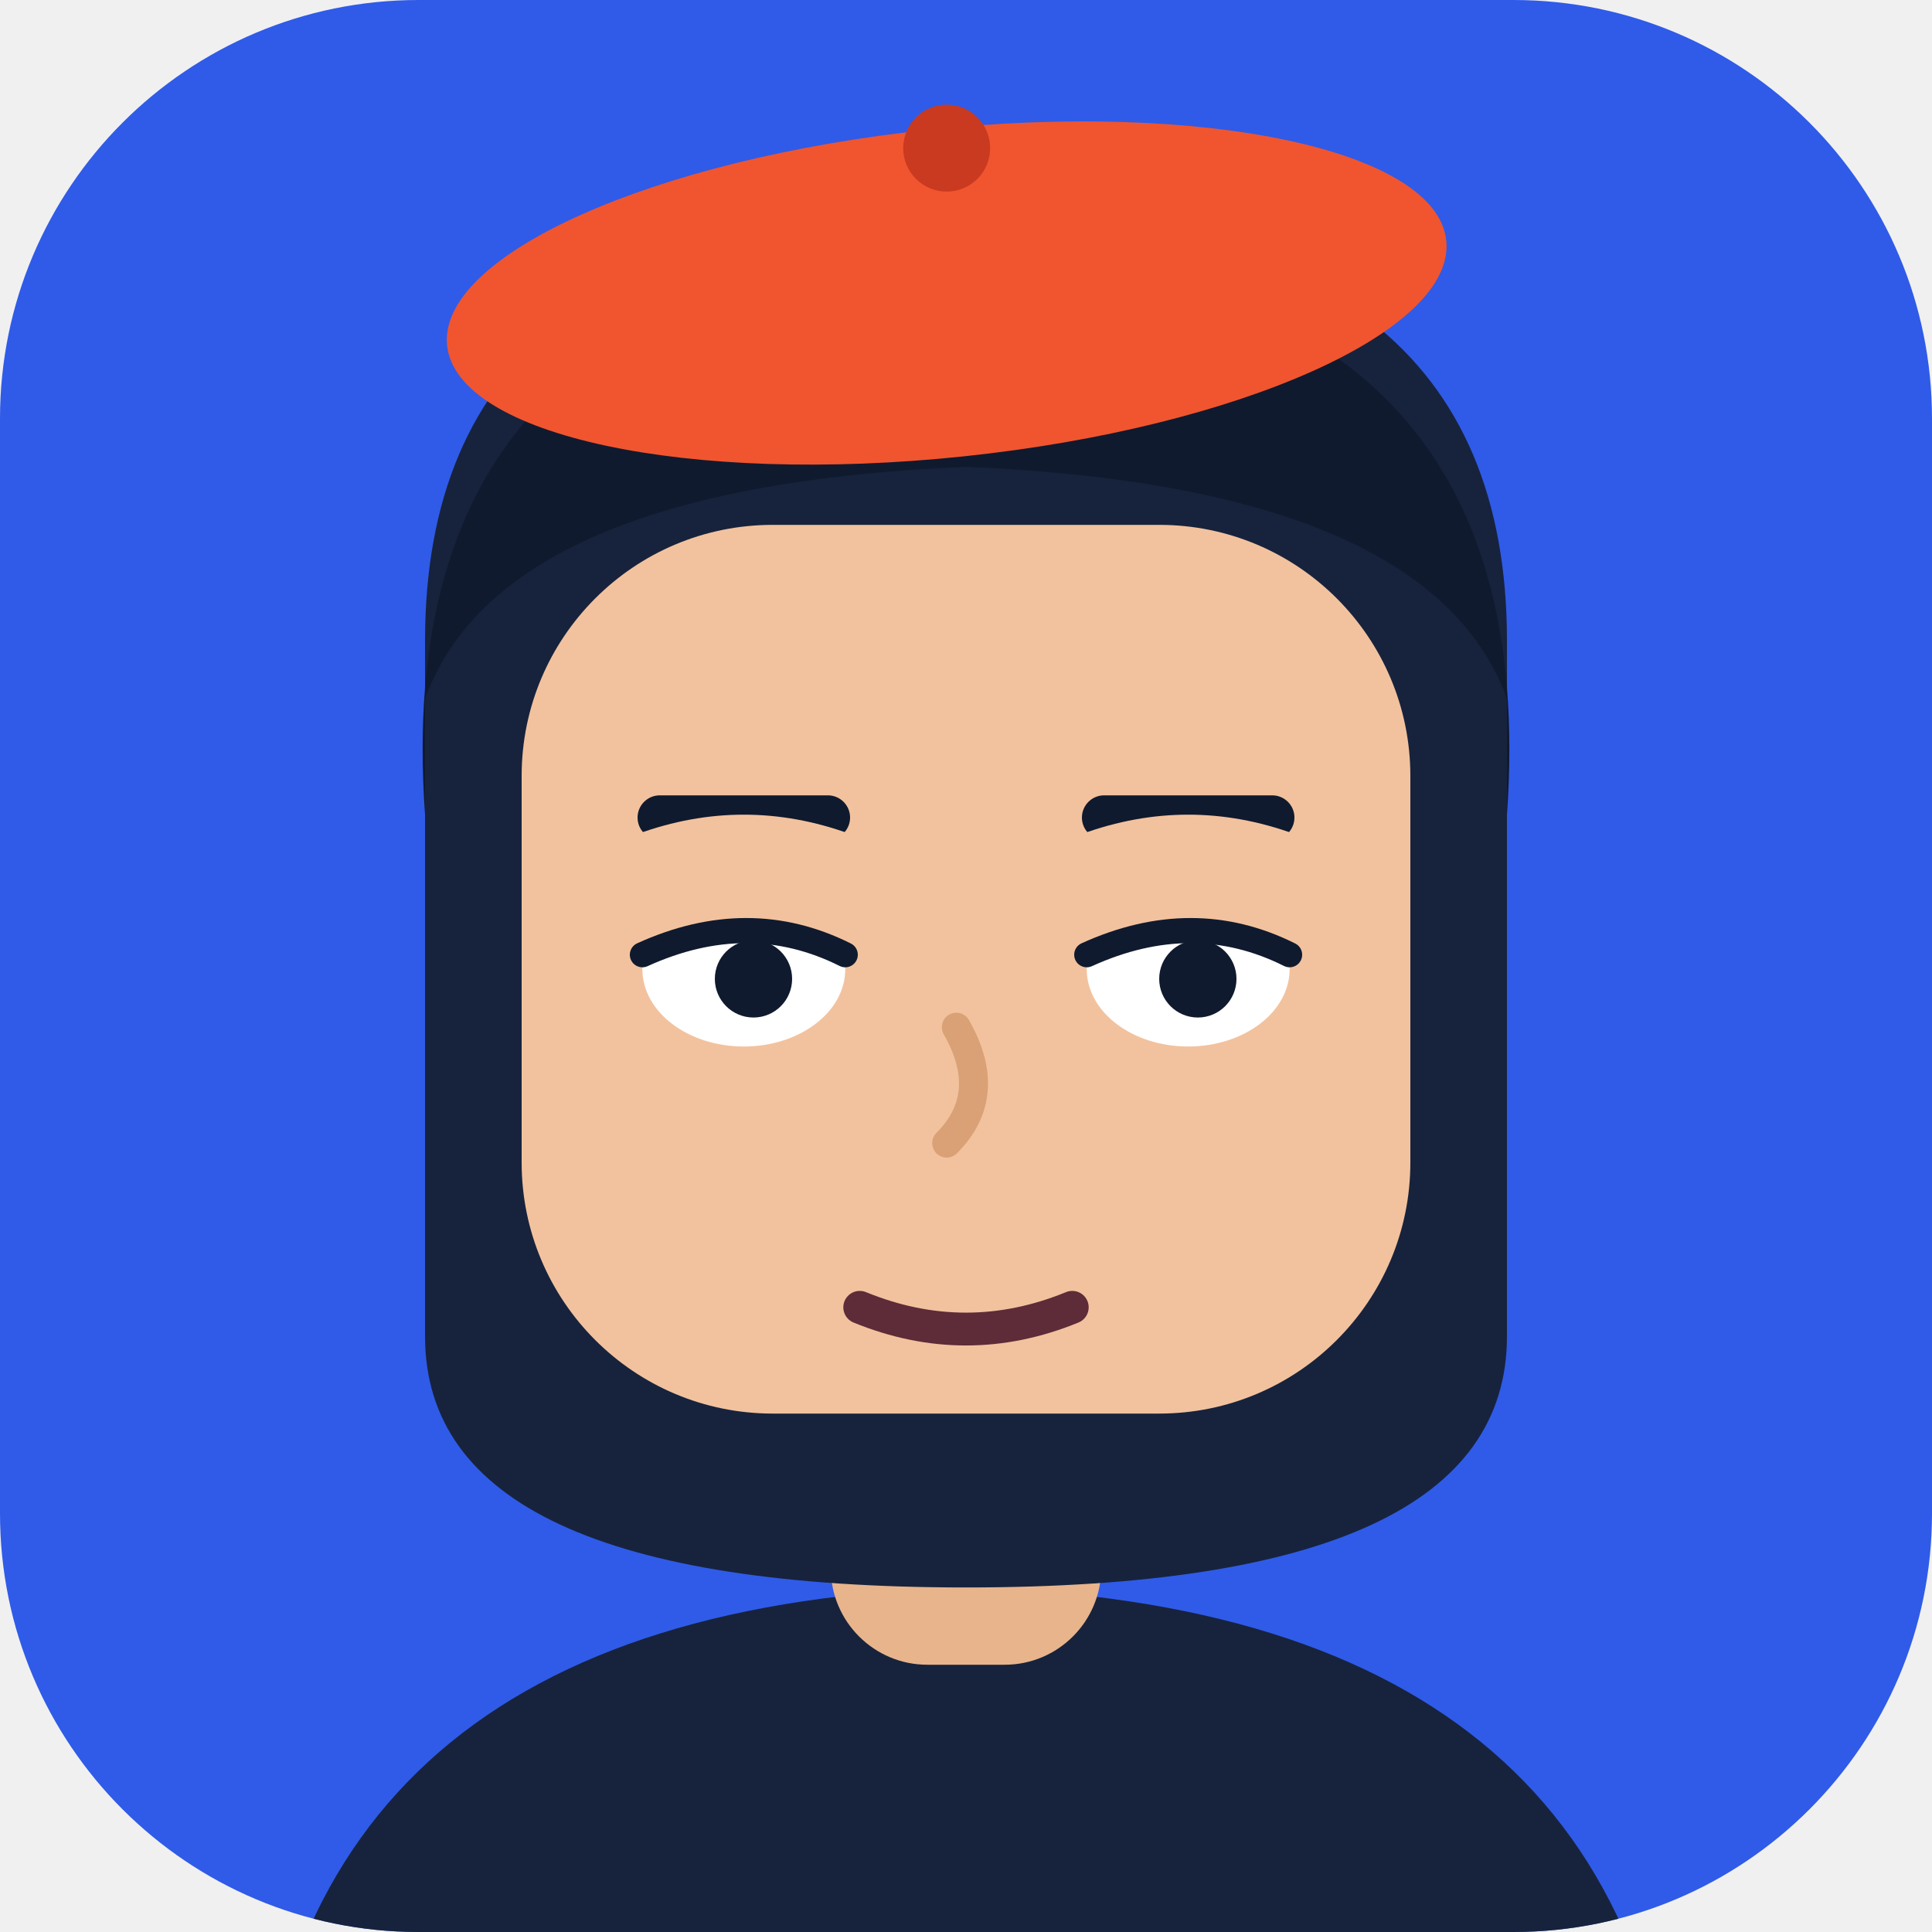
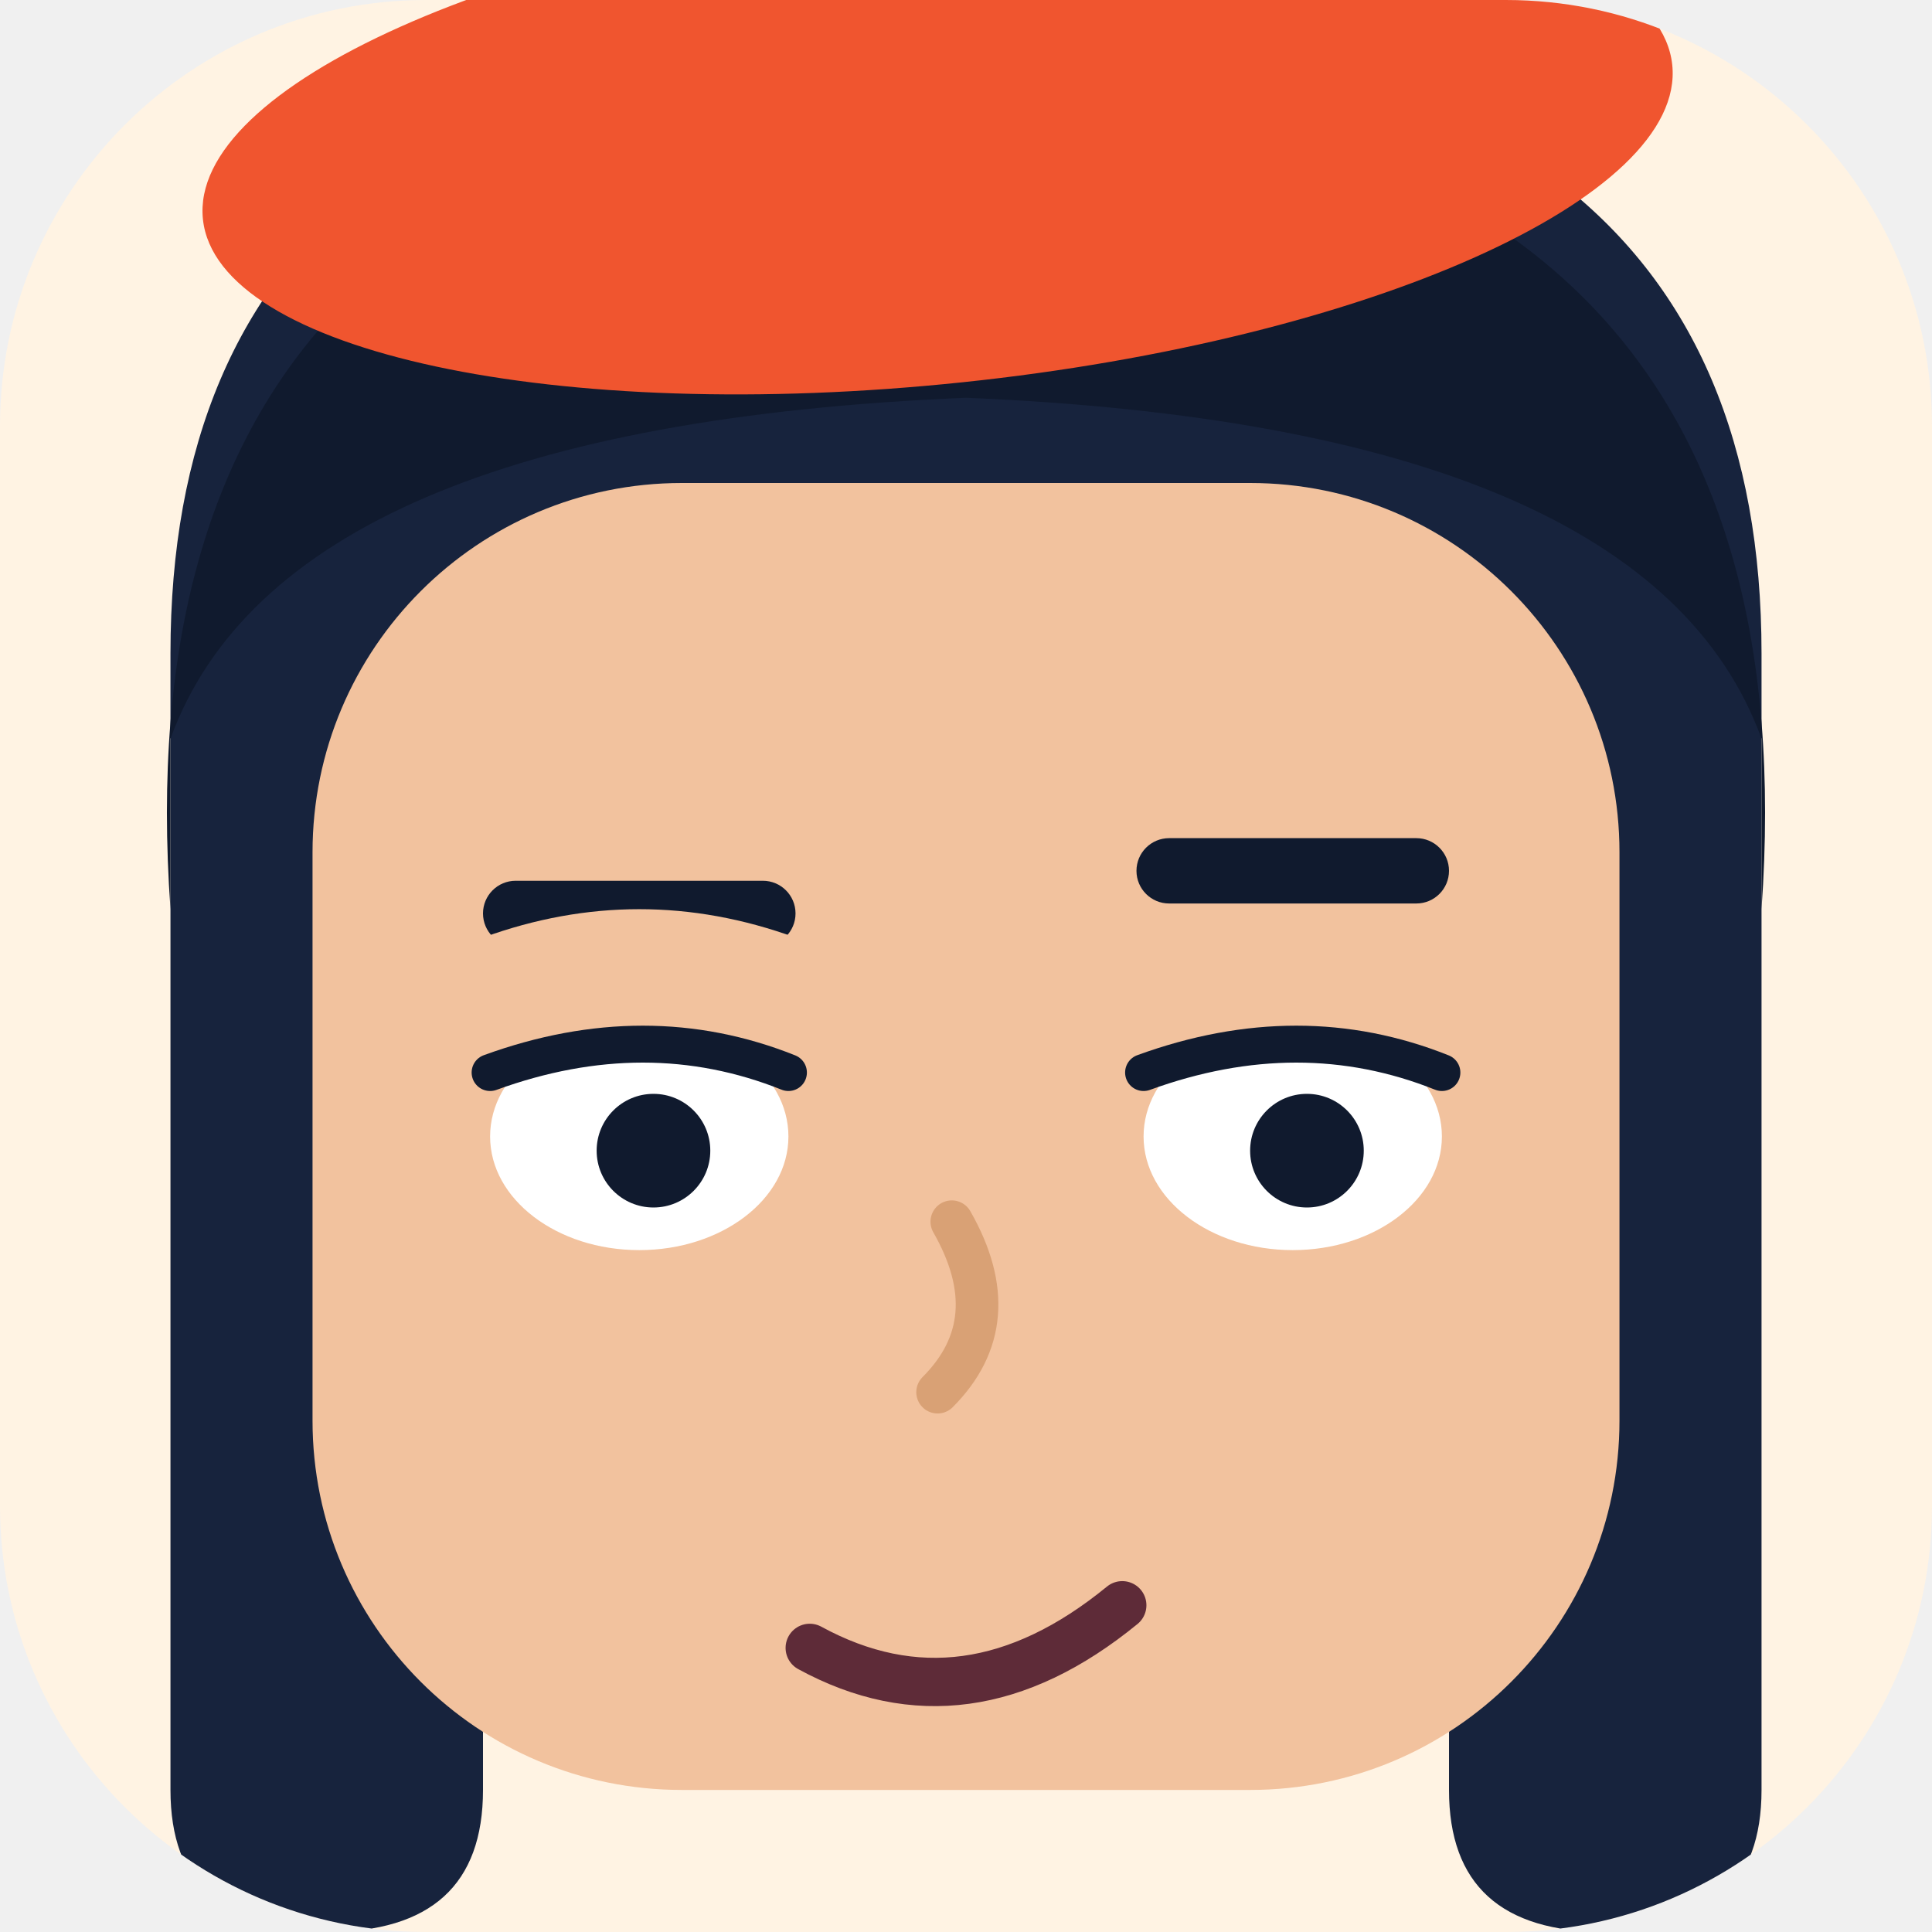
- <svg xmlns="http://www.w3.org/2000/svg" viewBox="0 0 240 240">
+ <svg xmlns="http://www.w3.org/2000/svg" viewBox="52 32 136 136">
  <defs>
    <clipPath id="r">
-       <rect width="240" height="240" rx="52" />
+       <rect x="52" y="32" width="136" height="136" rx="30" />
    </clipPath>
  </defs>
  <g clip-path="url(#r)">
-     <rect width="240" height="240" fill="#2F5BE8" />
-     <g transform="translate(-24 -14) scale(1.2)">
-       <path d="M46 240 Q48 178 120 176 Q192 178 194 240 Z" fill="#17233D" />
-       <rect x="106" y="150" width="28" height="34" rx="10" fill="#E8B48C" />
-       <path d="M64 78 Q64 34 120 34 Q176 34 176 78 L176 150 Q176 176 120 176 Q64 176 64 150 Z" fill="#17233D" />
+     <rect x="30" y="10" width="180" height="180" fill="#FFF3E3" />
+     <g>
+       <path d="M64 78 Q64 34 120 34 Q176 34 176 78 L176 158 Q176 168 165 168 Q154 168 154 158 L154 126 L86 126 L86 158 Q86 168 75 168 Q64 168 64 158 Z" fill="#17233D" />
      <rect x="74" y="66" width="92" height="92" rx="26" fill="#F2C29E" />
      <path d="M64 96 Q60 40 120 38 Q180 40 176 96 L176 84 Q168 62 120 60 Q72 62 64 84 Z" fill="#101A2E" />
      <ellipse cx="118" cy="42" rx="52" ry="17" fill="#F0552F" transform="rotate(-6 118 42)" />
      <circle cx="118" cy="27" r="4.5" fill="#C93A20" />
      <rect x="86" y="94" width="22" height="4.6" rx="2.3" fill="#101A2E" />
-       <rect x="132" y="94" width="22" height="4.6" rx="2.3" fill="#101A2E" />
+       <rect x="132" y="91" width="22" height="4.6" rx="2.3" fill="#101A2E" />
      <ellipse cx="97" cy="112" rx="10.5" ry="8" fill="#FFFFFF" />
      <ellipse cx="143" cy="112" rx="10.5" ry="8" fill="#FFFFFF" />
      <circle cx="98" cy="113" r="4" fill="#101A2E" />
      <circle cx="144" cy="113" r="4" fill="#101A2E" />
-       <path d="M86 110.5 q11 -5 22 0 l0 -12.5 q-11 -4 -22 0 Z" fill="#F2C29E" />
-       <path d="M132 110.5 q11 -5 22 0 l0 -12.5 q-11 -4 -22 0 Z" fill="#F2C29E" />
-       <path d="M86.5 110.5 q11 -5 21 0" fill="none" stroke="#101A2E" stroke-width="2.6" stroke-linecap="round" />
-       <path d="M132.5 110.5 q11 -5 21 0" fill="none" stroke="#101A2E" stroke-width="2.6" stroke-linecap="round" />
+       <path d="M86 107.5 q11 -4 22 0 l0 -9.5 q-11 -4 -22 0 Z" fill="#F2C29E" />
+       <path d="M132 107.5 q11 -4 22 0 l0 -9.5 q-11 -4 -22 0 Z" fill="#F2C29E" />
+       <path d="M86.5 107.5 q11 -4 21 0" fill="none" stroke="#101A2E" stroke-width="2.6" stroke-linecap="round" />
+       <path d="M132.5 107.5 q11 -4 21 0" fill="none" stroke="#101A2E" stroke-width="2.6" stroke-linecap="round" />
      <path d="M119 118 q4 7 -1 12" fill="none" stroke="#D9A175" stroke-width="3" stroke-linecap="round" />
-       <path d="M109 147 q11 4.5 22 0" fill="none" stroke="#5E2B38" stroke-width="3.4" stroke-linecap="round" />
+       <path d="M109 148 q11 6 22 -3" fill="none" stroke="#5E2B38" stroke-width="3.4" stroke-linecap="round" />
    </g>
  </g>
</svg>
